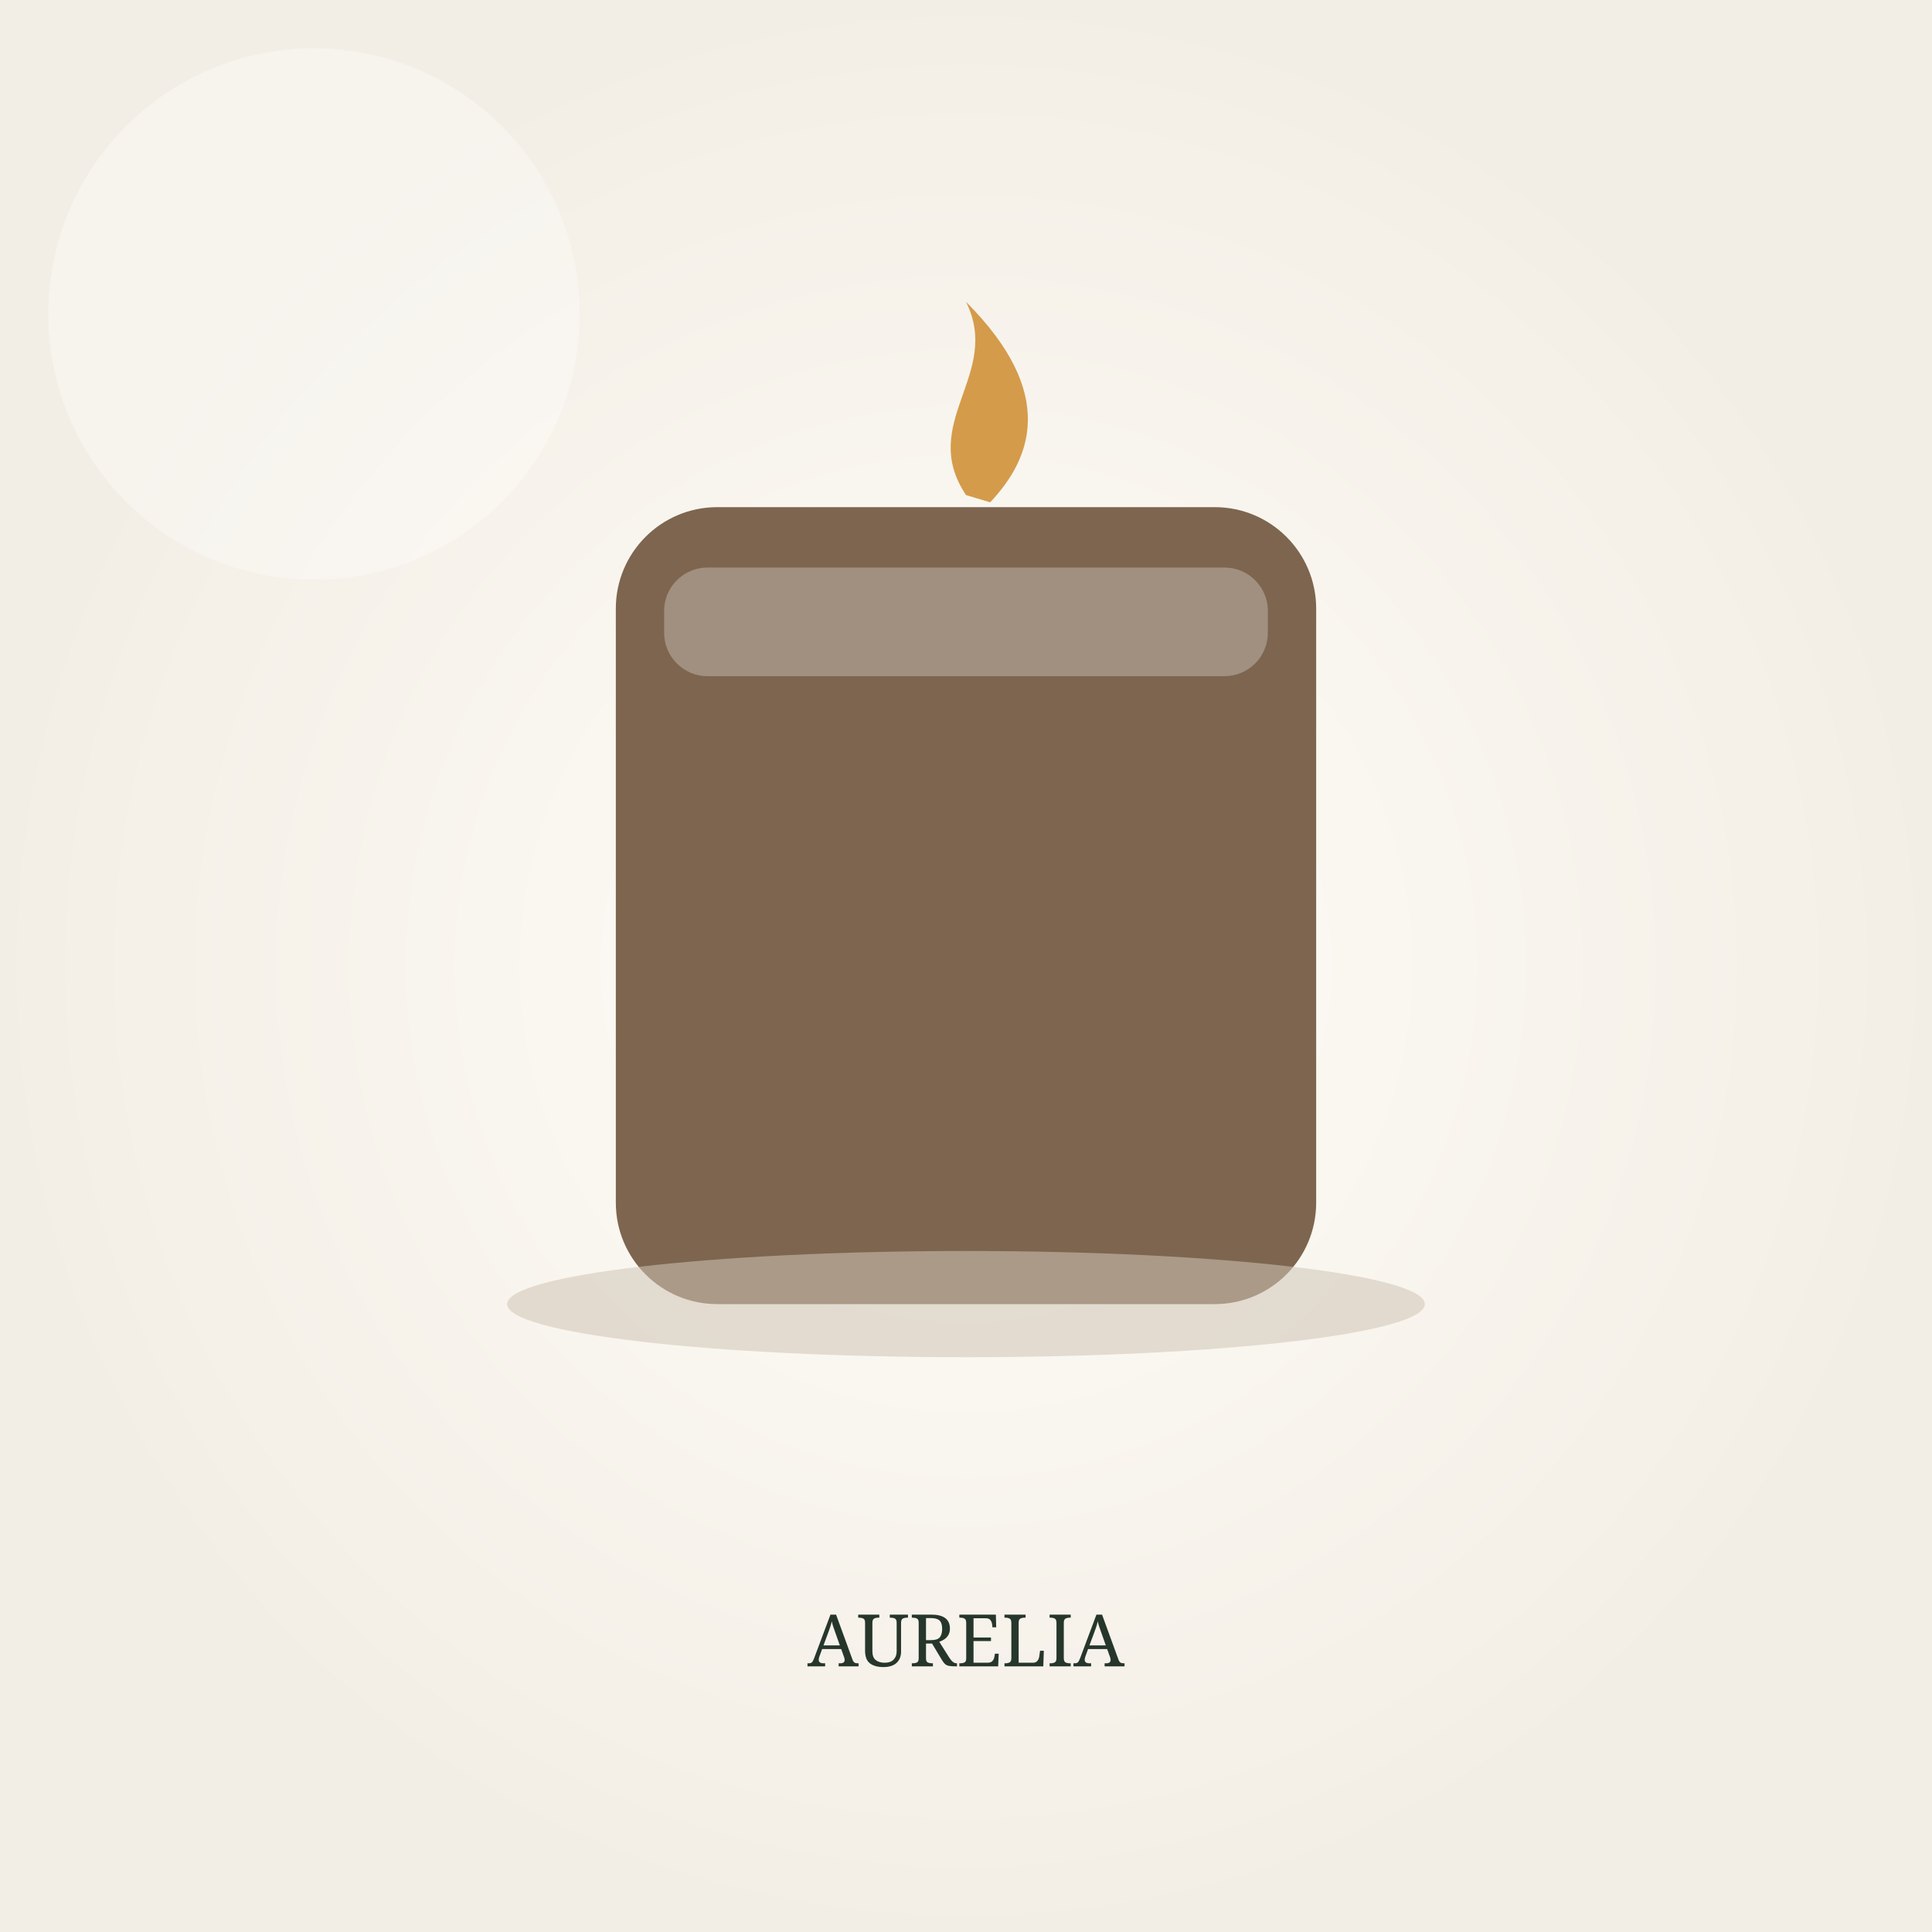
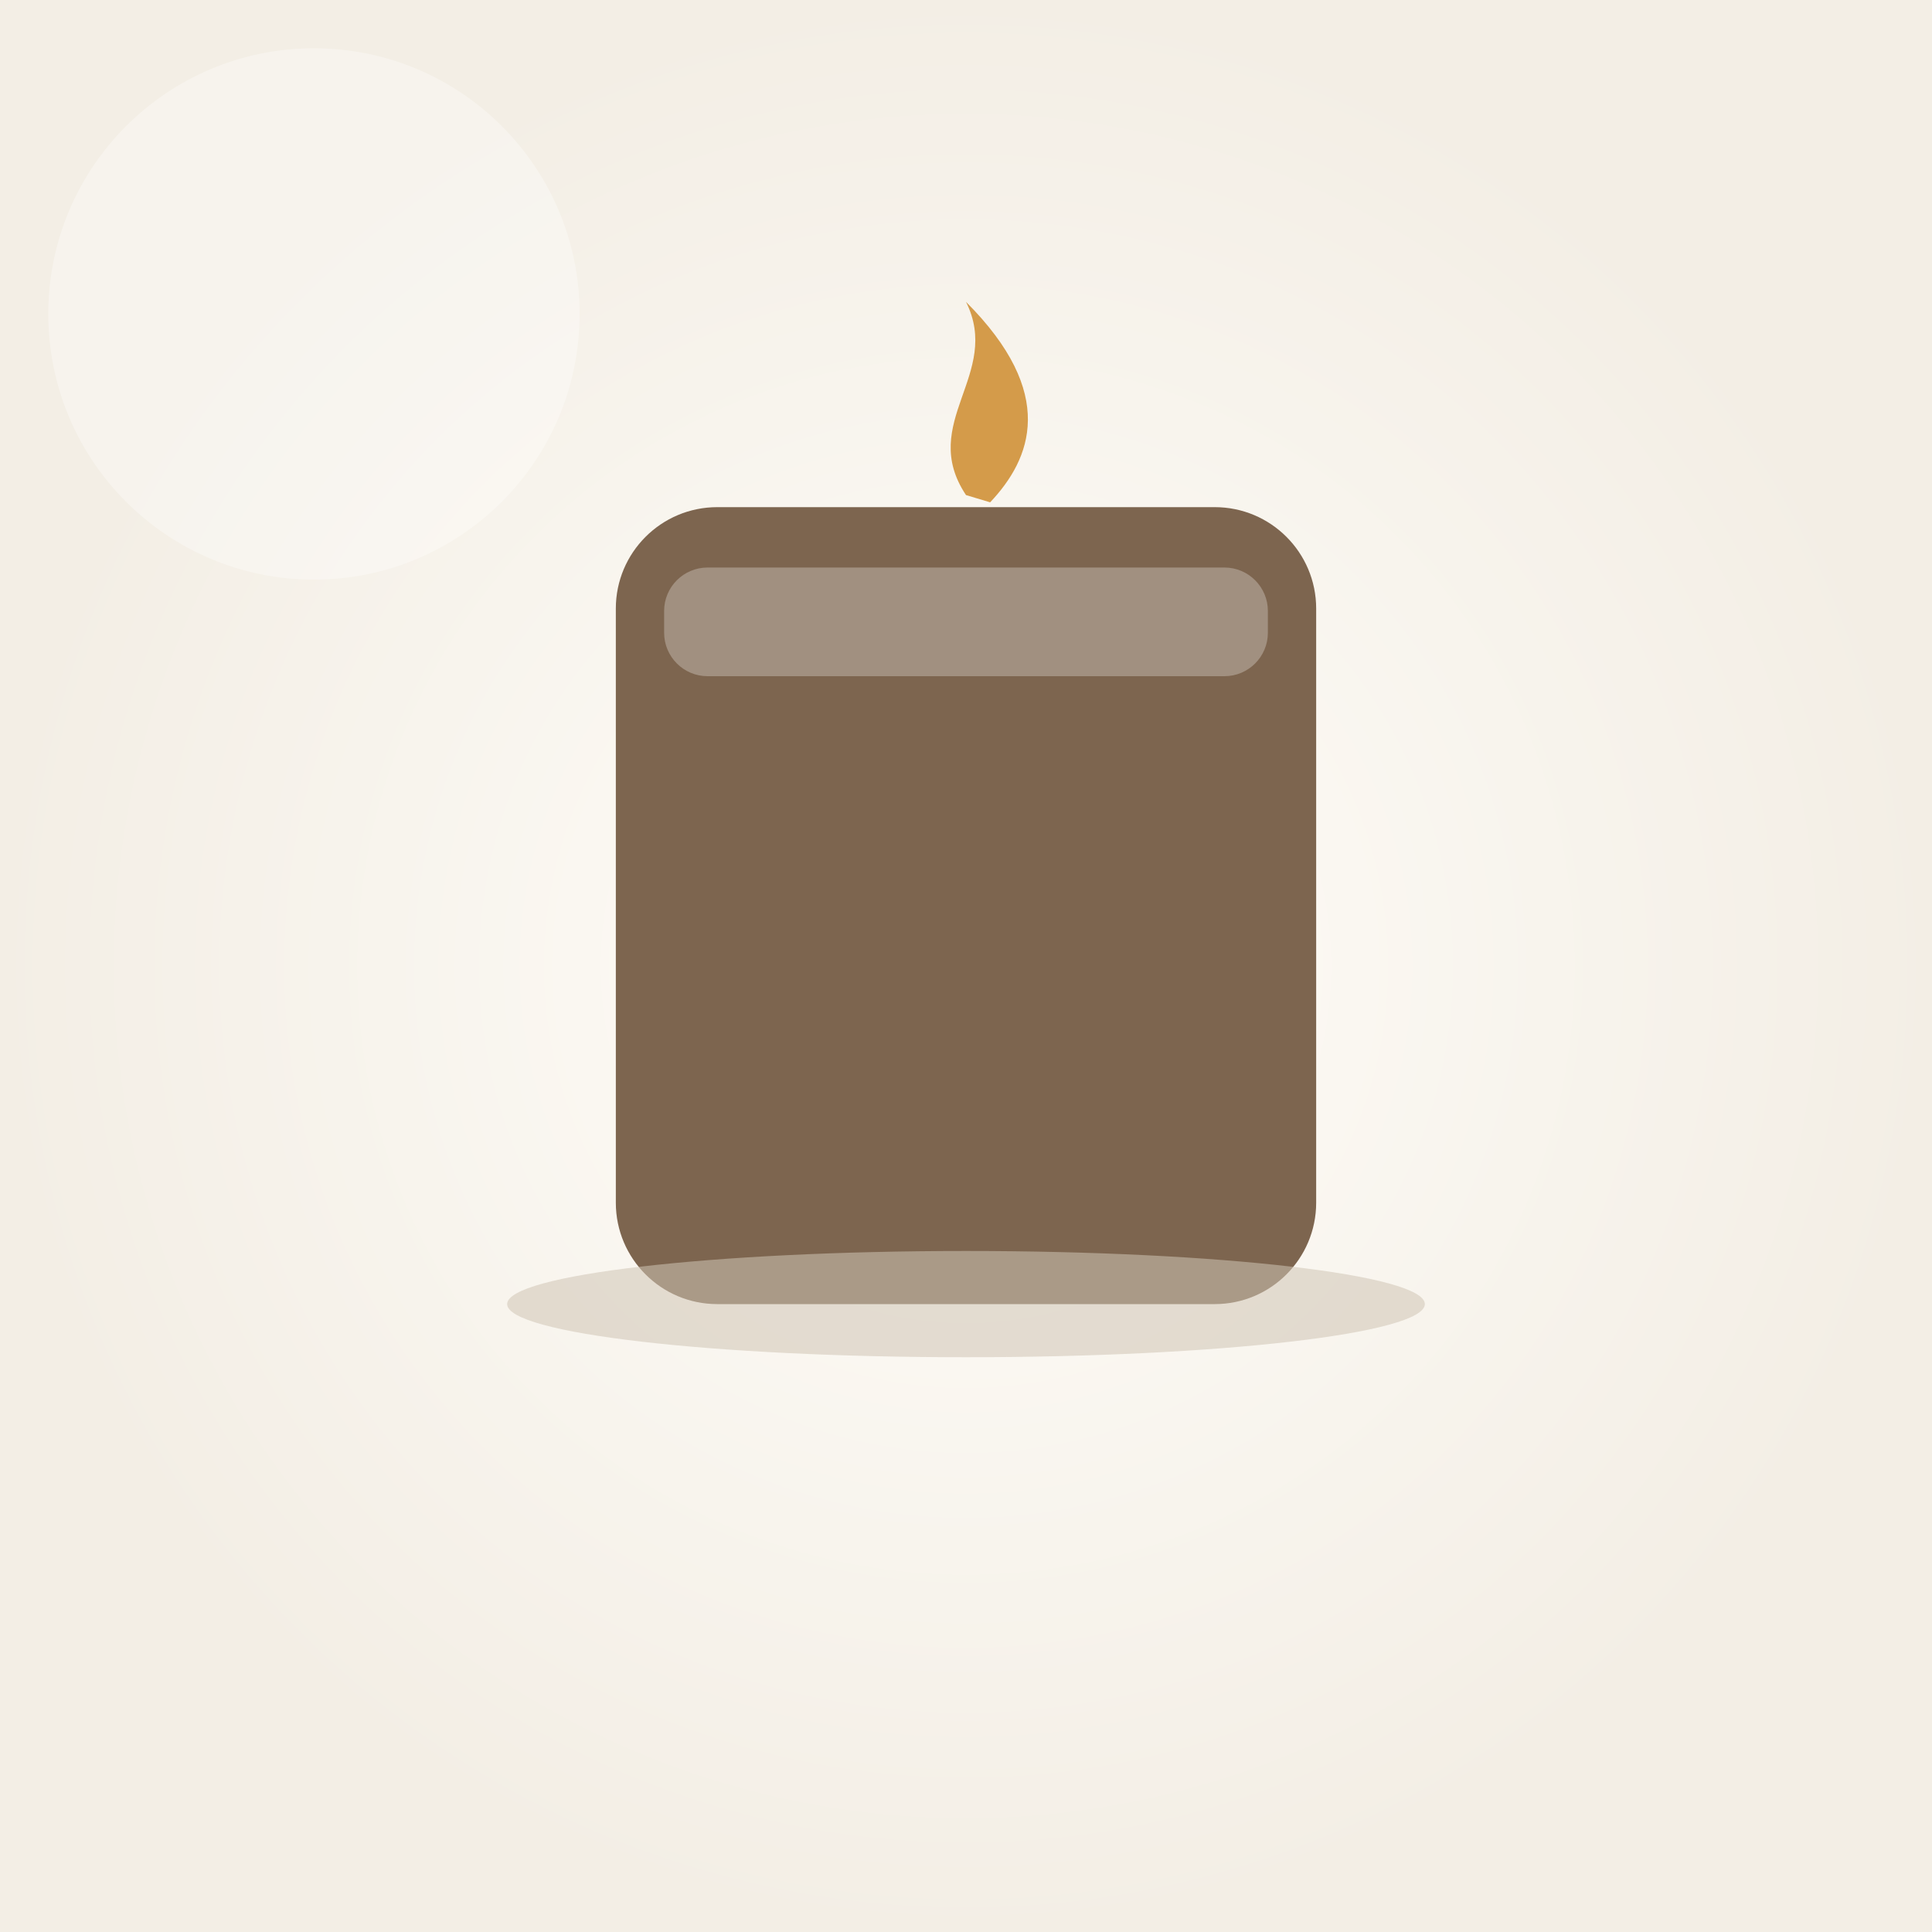
<svg xmlns="http://www.w3.org/2000/svg" width="800" height="800" viewBox="0 0 800 800">
  <defs>
    <radialGradient id="g">
      <stop offset="0" stop-color="#fffdf9" />
      <stop offset="1" stop-color="#f3eee5" />
    </radialGradient>
  </defs>
  <rect width="800" height="800" fill="url(#g)" />
  <circle cx="130" cy="130" r="110" fill="#ffffff" opacity=".32" />
-   <text x="400" y="690" text-anchor="middle" font-family="Georgia,serif" font-size="30" fill="#26362b">AURELIA</text>
  <rect x="255" y="210" width="290" height="330" rx="42" fill="#7d654f" />
  <rect x="275" y="235" width="250" height="45" rx="18" fill="#ffffff" opacity=".28" />
  <path d="M400 205 C380 175 415 155 400 125 C438 163 427 190 410 208" fill="#d49b4a" />
  <ellipse cx="400" cy="540" rx="190" ry="22" fill="#cfc4b4" opacity=".55" />
</svg>
